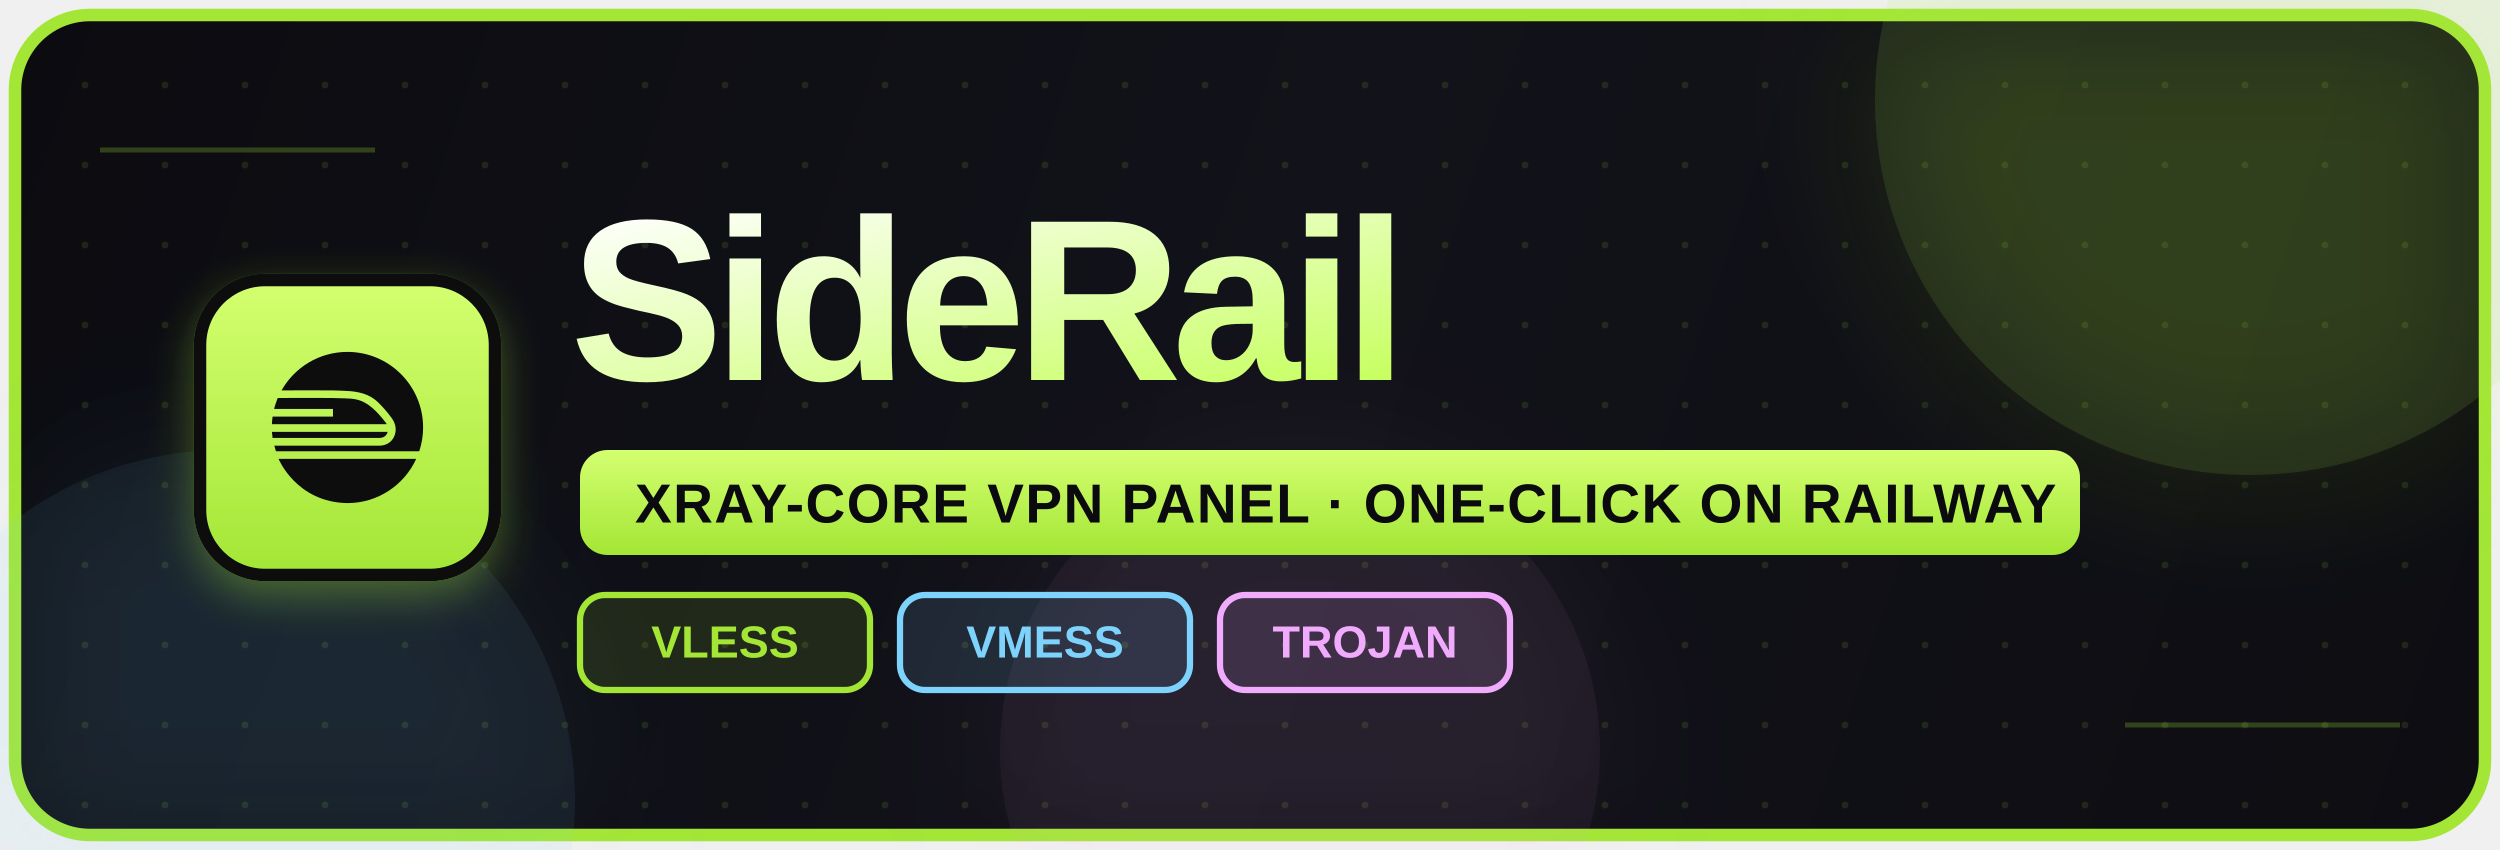
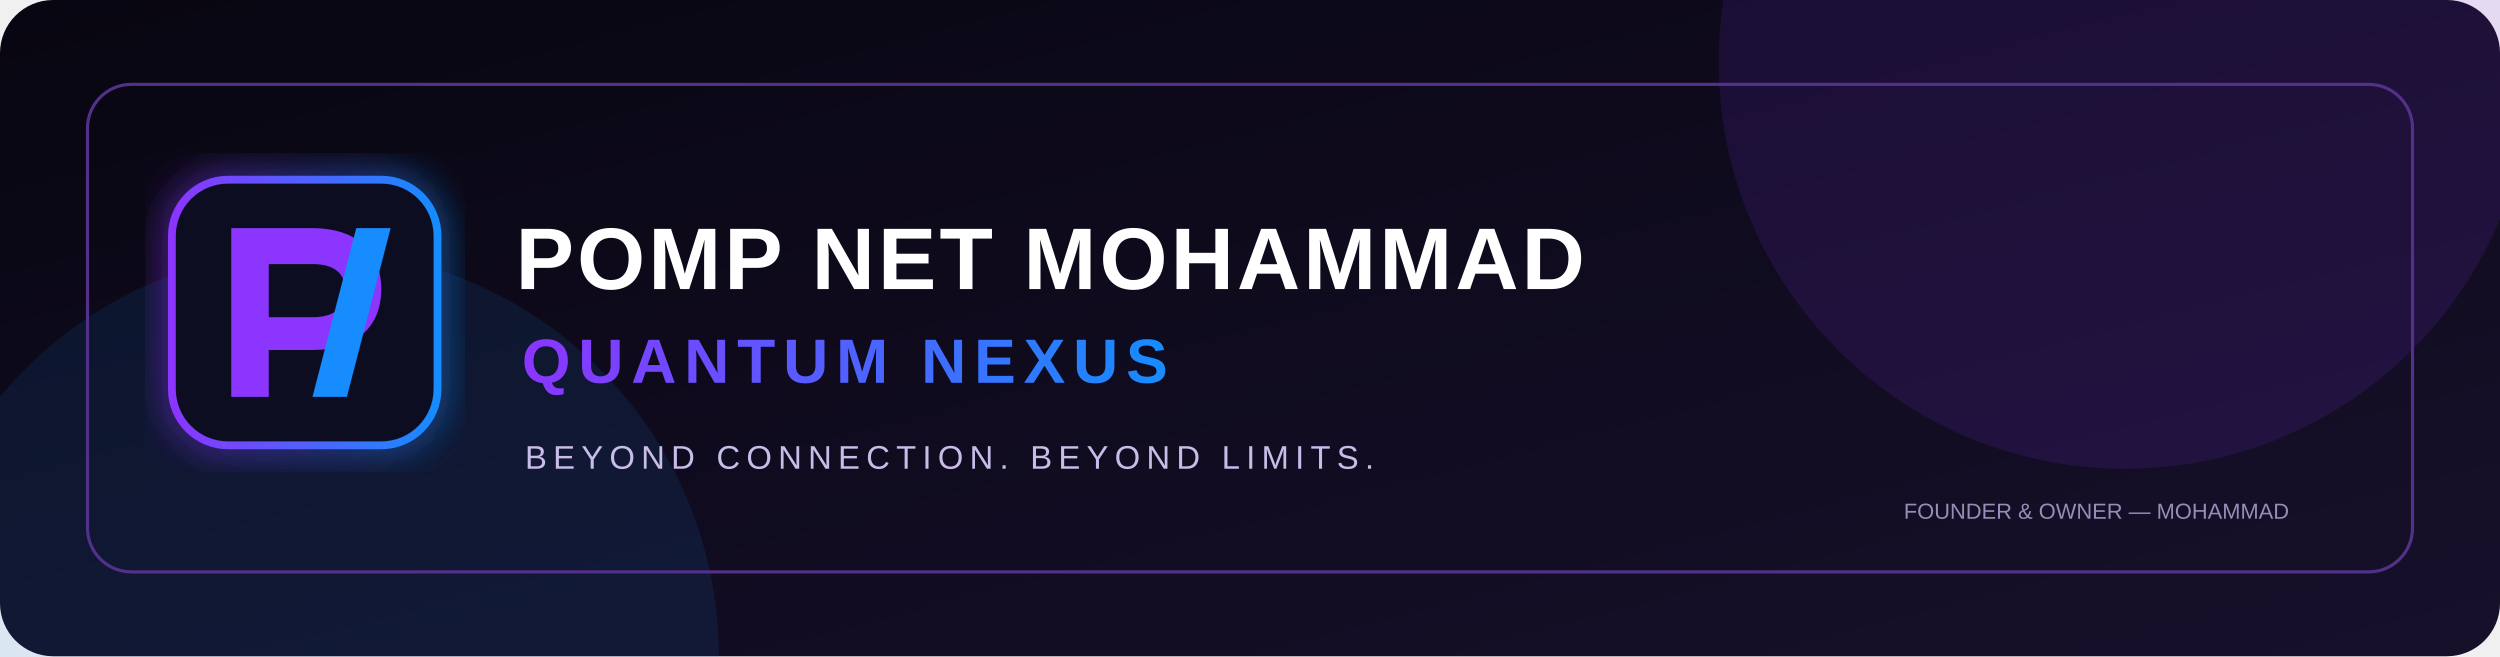
- <svg xmlns="http://www.w3.org/2000/svg" width="1000" height="340" viewBox="0 0 1000 340" fill="none" font-family="'Segoe UI', 'Helvetica Neue', Arial, sans-serif" role="img" aria-label="SideRail">
+ <svg xmlns="http://www.w3.org/2000/svg" width="1600" height="420" viewBox="0 0 1600 420">
  <defs>
-     <linearGradient id="bg" x1="0" y1="0" x2="1000" y2="340" gradientUnits="userSpaceOnUse">
-       <stop offset="0" stop-color="#0b0b10" />
-       <stop offset="0.5" stop-color="#12121a" />
-       <stop offset="1" stop-color="#0d0d12" />
+     <linearGradient id="bg" x1="0" y1="0" x2="1" y2="1">
+       <stop stop-color="#080611" />
+       <stop offset="1" stop-color="#17102b" />
    </linearGradient>
-     <linearGradient id="green" x1="0" y1="0" x2="0" y2="1">
-       <stop offset="0" stop-color="#d4ff70" />
-       <stop offset="1" stop-color="#a3e635" />
+     <linearGradient id="neon" x1="0" y1="0" x2="1" y2="0">
+       <stop stop-color="#8b35ff" />
+       <stop offset="1" stop-color="#168cff" />
    </linearGradient>
-     <linearGradient id="greentext" x1="0" y1="0" x2="1" y2="1">
-       <stop offset="0" stop-color="#ffffff" />
-       <stop offset="1" stop-color="#c6ff5e" />
-     </linearGradient>
-     <pattern id="dots" width="32" height="32" patternUnits="userSpaceOnUse">
-       <circle cx="2" cy="2" r="1.4" fill="#a3e635" fill-opacity="0.12" />
-     </pattern>
-     <filter id="glow" x="-60%" y="-60%" width="220%" height="220%">
-       <feGaussianBlur stdDeviation="30" result="b" />
+     <filter id="glow">
+       <feGaussianBlur stdDeviation="12" result="b" />
      <feMerge>
        <feMergeNode in="b" />
        <feMergeNode in="SourceGraphic" />
      </feMerge>
    </filter>
-     <filter id="softshadow" x="-30%" y="-30%" width="160%" height="160%">
-       <feDropShadow dx="0" dy="6" stdDeviation="8" flood-color="#a3e635" flood-opacity="0.35" />
-     </filter>
  </defs>
-   <rect x="6" y="6" width="988" height="328" rx="30" fill="url(#bg)" stroke="#a3e635" stroke-width="5" />
-   <rect x="6" y="6" width="988" height="328" rx="30" fill="url(#dots)" />
-   <circle cx="900" cy="40" r="150" fill="#a3e635" fill-opacity="0.12" filter="url(#glow)" />
-   <circle cx="90" cy="320" r="140" fill="#7dd3fc" fill-opacity="0.07" filter="url(#glow)" />
-   <circle cx="520" cy="300" r="120" fill="#f0abfc" fill-opacity="0.05" filter="url(#glow)" />
-   <line x1="40" y1="60" x2="150" y2="60" stroke="#a3e635" stroke-width="2" stroke-opacity="0.25" />
-   <line x1="850" y1="290" x2="960" y2="290" stroke="#a3e635" stroke-width="2" stroke-opacity="0.25" />
-   <g transform="translate(80 112)" filter="url(#softshadow)">
-     <rect x="0" y="0" width="118" height="118" rx="26" fill="url(#green)" stroke="#0b0b0f" stroke-width="5" />
-     <g transform="translate(59 59) scale(0.42) translate(-139 -87)" fill="#0b0b0f">
-       <path d="M204.443 116.854C193.075 141.7 168.049 158.997 138.924 158.997C90.299 158.262 73.403 117.029 73.331 116.854H204.443Z" />
-       <path d="M138.924 15C178.732 15 211.001 47.252 211 87.029C210.993 94.707 209.756 102.334 207.332 109.62H70.835C69.942 106.835 69.347 104.312 69.347 104.312H169.343C175.731 104.311 181.006 101.043 183.458 95.564C186.122 89.601 184.994 83.376 181.076 77.962C176.838 72.109 169.728 63.892 164.805 60.17C155.733 53.307 144.205 52.3 134.825 51.987L132.133 51.888C127.784 51.706 126.956 51.606 104.693 51.606V51.615C104.693 51.615 85.856 51.627 76.185 51.648C88.56 29.787 111.994 15 138.924 15Z" />
-       <path d="M177.241 91.175C176.416 94.367 173.877 96.94 169.343 96.94H67.615C67.353 95.045 67.171 93.122 67.056 91.175H177.241Z" />
-       <path d="M104.673 58.837C123.768 58.837 127.022 58.915 131.819 59.112C146.208 59.726 156.269 57.631 174.968 81.788C175.485 82.447 175.998 83.122 176.38 83.868H67C67.103 81.442 67.325 79.021 67.668 76.617H125.163V69.316H69.112C69.77 66.335 71.122 62.67 72.522 58.89C83.342 58.861 94.453 58.837 104.673 58.837Z" />
-     </g>
+   <rect width="1600" height="420" rx="34" fill="url(#bg)" />
+   <circle cx="1360" cy="40" r="260" fill="#8b35ff" opacity=".12" />
+   <circle cx="200" cy="420" r="260" fill="#168cff" opacity=".10" />
+   <rect x="56" y="54" width="1488" height="312" rx="28" fill="none" stroke="#53318a" stroke-width="2" />
+   <g filter="url(#glow)">
+     <rect x="110" y="115" width="170" height="170" rx="36" fill="#111020" stroke="url(#neon)" stroke-width="5" />
+     <path d="M148 254V146h52c28 0 44 15 44 39s-16 39-44 39h-28v30h-24Z" fill="#8b35ff" />
+     <path d="M172 169v34h28c14 0 21-6 21-17s-7-17-21-17h-28Z" fill="#111020" />
+     <path d="m222 254 28-108h-22l-28 108h22Z" fill="#168cff" />
  </g>
-   <text x="228" y="152" font-size="92" font-weight="900" letter-spacing="-4" fill="url(#greentext)">SideRail</text>
-   <rect x="232" y="180" width="600" height="42" rx="11" fill="url(#green)" />
-   <text x="254" y="209" font-size="22" font-weight="800" letter-spacing="0.6" fill="#0b0b0f">XRAY-CORE VPN PANEL · ONE-CLICK ON RAILWAY</text>
-   <g font-size="18" font-weight="800">
-     <g transform="translate(232 238)">
-       <rect x="0" y="0" width="116" height="38" rx="10" fill="#a3e635" fill-opacity="0.12" stroke="#a3e635" stroke-width="2.5" />
-       <text x="58" y="25" text-anchor="middle" fill="#a3e635">VLESS</text>
-     </g>
-     <g transform="translate(360 238)">
-       <rect x="0" y="0" width="116" height="38" rx="10" fill="#7dd3fc" fill-opacity="0.12" stroke="#7dd3fc" stroke-width="2.5" />
-       <text x="58" y="25" text-anchor="middle" fill="#7dd3fc">VMESS</text>
-     </g>
-     <g transform="translate(488 238)">
-       <rect x="0" y="0" width="116" height="38" rx="10" fill="#f0abfc" fill-opacity="0.12" stroke="#f0abfc" stroke-width="2.5" />
-       <text x="58" y="25" text-anchor="middle" fill="#f0abfc">TROJAN</text>
-     </g>
-   </g>
+   <text x="330" y="185" fill="#fff" font-family="Arial,sans-serif" font-size="56" font-weight="800" letter-spacing="2">POMP NET MOHAMMAD</text>
+   <text x="334" y="245" fill="url(#neon)" font-family="Arial,sans-serif" font-size="40" font-weight="700" letter-spacing="5">QUANTUM NEXUS</text>
+   <text x="336" y="300" fill="#c8bce8" font-family="Arial,sans-serif" font-size="21" letter-spacing="4">BEYOND CONNECTION. BEYOND LIMITS.</text>
+   <text x="1465" y="332" fill="#9a8bb8" font-family="Arial,sans-serif" font-size="14" text-anchor="end">FOUNDER &amp; OWNER — MOHAMMAD</text>
</svg>
